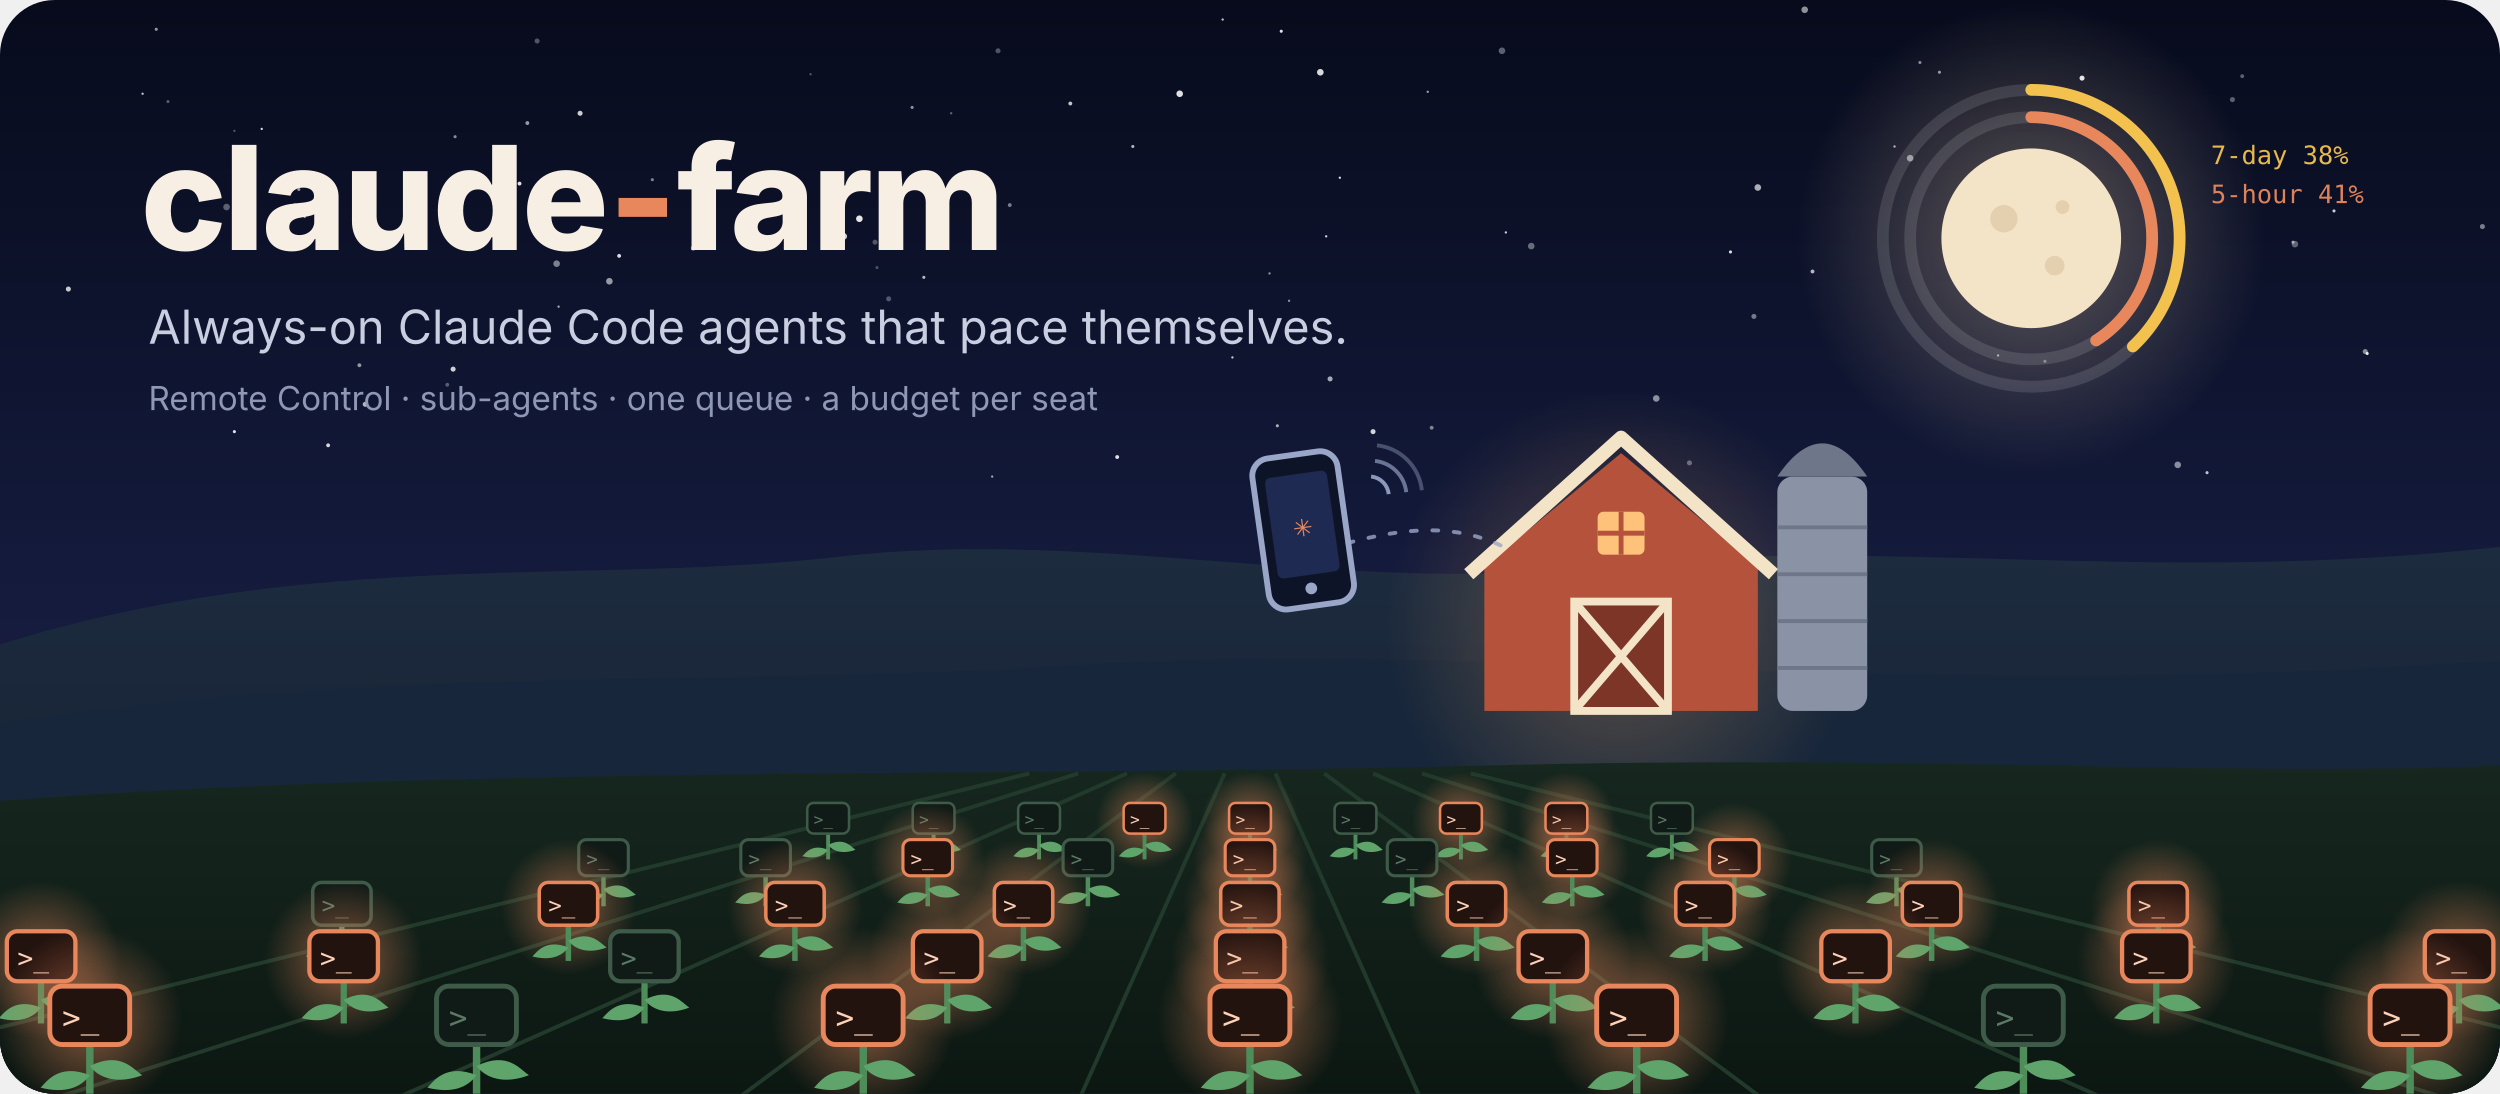
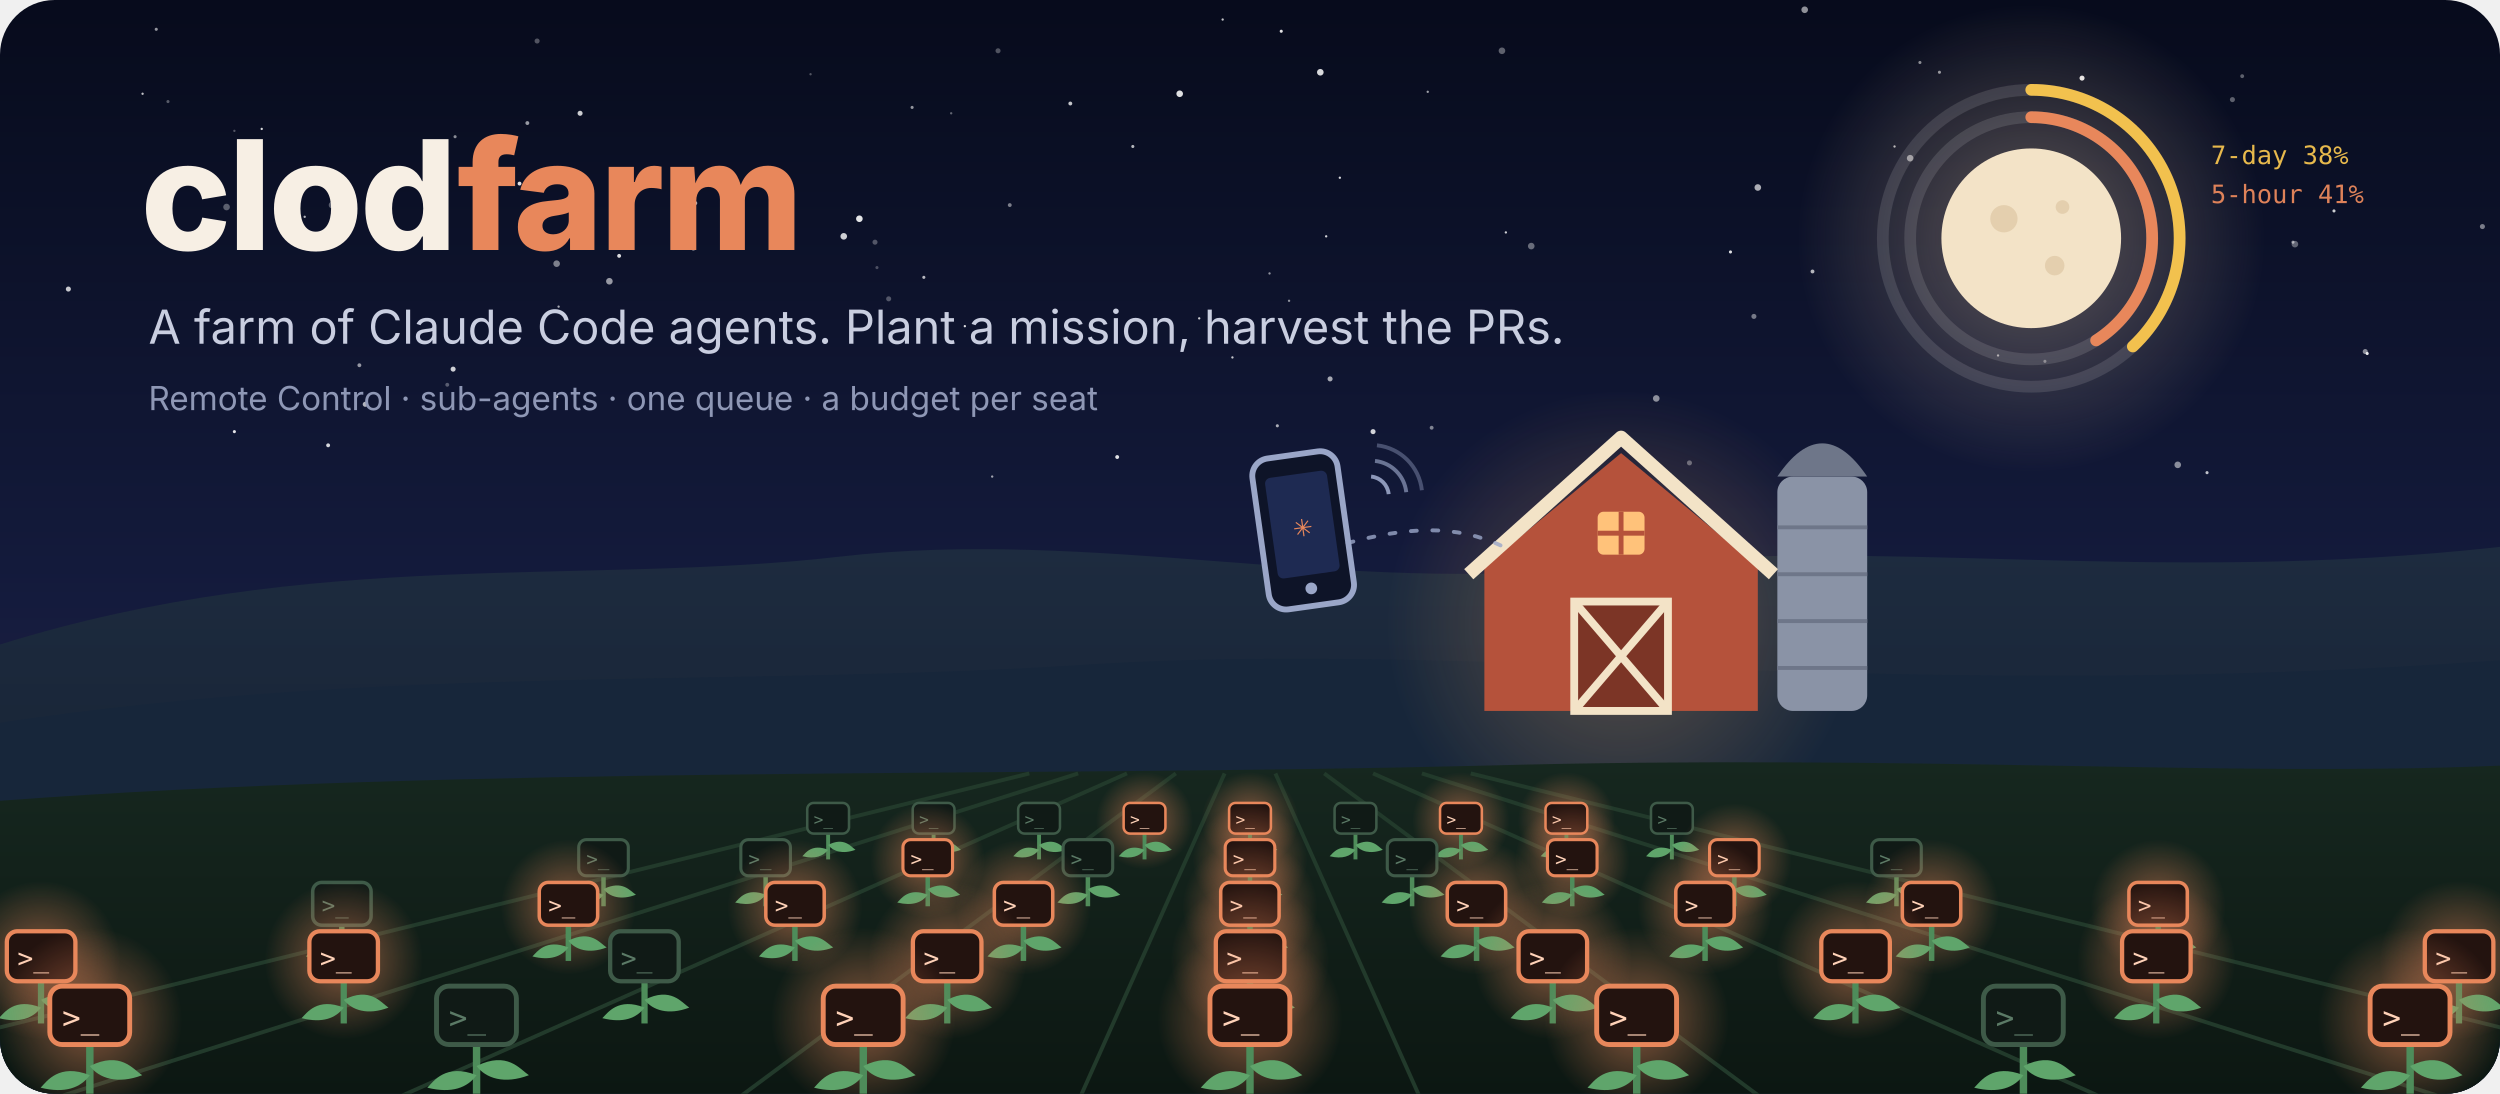
<svg xmlns="http://www.w3.org/2000/svg" viewBox="0 0 1280 560" width="1280" height="560" role="img" aria-labelledby="t d">
  <defs>
    <linearGradient id="sky" x1="0" y1="0" x2="0" y2="1">
      <stop offset="0" stop-color="#070B1C" />
      <stop offset=".55" stop-color="#141B3D" />
      <stop offset="1" stop-color="#3B2A4A" />
    </linearGradient>
    <linearGradient id="hillB" x1="0" y1="0" x2="0" y2="1">
      <stop offset="0" stop-color="#1D2B3F" />
      <stop offset="1" stop-color="#131D2C" />
    </linearGradient>
    <linearGradient id="field" x1="0" y1="0" x2="0" y2="1">
      <stop offset="0" stop-color="#16271F" />
      <stop offset="1" stop-color="#0C1712" />
    </linearGradient>
    <radialGradient id="moonGlow" cx=".5" cy=".5" r=".5">
      <stop offset="0" stop-color="#F6D7B0" stop-opacity=".35" />
      <stop offset="1" stop-color="#F6D7B0" stop-opacity="0" />
    </radialGradient>
    <radialGradient id="winGlow" cx=".5" cy=".5" r=".5">
      <stop offset="0" stop-color="#FFB86B" stop-opacity=".55" />
      <stop offset="1" stop-color="#FFB86B" stop-opacity="0" />
    </radialGradient>
    <radialGradient id="sproutGlow" cx=".5" cy=".5" r=".5">
      <stop offset="0" stop-color="#E8875B" stop-opacity=".55" />
      <stop offset="1" stop-color="#E8875B" stop-opacity="0" />
    </radialGradient>
    <clipPath id="card">
      <rect width="1280" height="560" rx="28" />
    </clipPath>
  </defs>
  <g clip-path="url(#card)">
    <rect width="1280" height="560" fill="url(#sky)" />
    <circle cx="415" cy="38" r="0.6" fill="#fff" opacity="0.30" />
    <circle cx="686" cy="91" r="0.6" fill="#fff" opacity="0.84" />
    <circle cx="275" cy="21" r="1.3" fill="#fff" opacity="0.30" />
    <circle cx="116" cy="106" r="1.7" fill="#fff" opacity="0.33" />
    <circle cx="286" cy="157" r="0.6" fill="#fff" opacity="0.63" />
    <circle cx="508" cy="244" r="0.6" fill="#fff" opacity="0.61" />
    <circle cx="170" cy="105" r="1.7" fill="#fff" opacity="0.33" />
    <circle cx="395" cy="204" r="0.8" fill="#fff" opacity="0.32" />
    <circle cx="731" cy="47" r="0.6" fill="#fff" opacity="0.61" />
    <circle cx="80" cy="15" r="0.8" fill="#fff" opacity="0.57" />
    <circle cx="681" cy="194" r="1.3" fill="#fff" opacity="0.63" />
    <circle cx="580" cy="75" r="0.8" fill="#fff" opacity="0.70" />
    <circle cx="312" cy="144" r="1.7" fill="#fff" opacity="0.57" />
    <circle cx="440" cy="112" r="1.7" fill="#fff" opacity="0.89" />
    <circle cx="151" cy="105" r="1" fill="#fff" opacity="0.35" />
    <circle cx="626" cy="10" r="0.6" fill="#fff" opacity="0.75" />
    <circle cx="733" cy="219" r="1" fill="#fff" opacity="0.47" />
    <circle cx="448" cy="124" r="1.3" fill="#fff" opacity="0.29" />
    <circle cx="120" cy="67" r="0.6" fill="#fff" opacity="0.29" />
    <circle cx="898" cy="162" r="1.3" fill="#fff" opacity="0.43" />
    <circle cx="494" cy="167" r="0.6" fill="#fff" opacity="0.86" />
    <circle cx="455" cy="153" r="1.3" fill="#fff" opacity="0.29" />
    <circle cx="983" cy="32" r="0.8" fill="#fff" opacity="0.51" />
    <circle cx="1174" cy="124" r="0.8" fill="#fff" opacity="0.54" />
    <circle cx="703" cy="221" r="1.3" fill="#fff" opacity="0.81" />
    <circle cx="356" cy="104" r="1" fill="#fff" opacity="0.69" />
    <circle cx="487" cy="58" r="0.6" fill="#fff" opacity="0.36" />
    <circle cx="297" cy="58" r="1.3" fill="#fff" opacity="0.79" />
    <circle cx="233" cy="70" r="0.8" fill="#fff" opacity="0.52" />
    <circle cx="473" cy="142" r="0.8" fill="#fff" opacity="0.70" />
    <circle cx="660" cy="154" r="0.6" fill="#fff" opacity="0.55" />
    <circle cx="1115" cy="238" r="1.7" fill="#fff" opacity="0.51" />
    <circle cx="511" cy="26" r="1.3" fill="#fff" opacity="0.29" />
    <circle cx="86" cy="52" r="0.8" fill="#fff" opacity="0.32" />
    <circle cx="769" cy="26" r="1.7" fill="#fff" opacity="0.35" />
    <circle cx="130" cy="91" r="0.6" fill="#fff" opacity="0.30" />
    <circle cx="266" cy="94" r="1" fill="#fff" opacity="0.87" />
    <circle cx="771" cy="119" r="0.6" fill="#fff" opacity="0.80" />
    <circle cx="1271" cy="116" r="1.3" fill="#fff" opacity="0.45" />
    <circle cx="184" cy="187" r="1" fill="#fff" opacity="0.56" />
    <circle cx="886" cy="129" r="0.8" fill="#fff" opacity="0.87" />
    <circle cx="676" cy="37" r="1.7" fill="#fff" opacity="0.84" />
    <circle cx="970" cy="75" r="0.6" fill="#fff" opacity="0.70" />
    <circle cx="334" cy="92" r="0.8" fill="#fff" opacity="0.48" />
    <circle cx="285" cy="135" r="1.7" fill="#fff" opacity="0.46" />
    <circle cx="285" cy="203" r="0.8" fill="#fff" opacity="0.77" />
    <circle cx="1047" cy="185" r="0.8" fill="#fff" opacity="0.38" />
    <circle cx="631" cy="183" r="0.6" fill="#fff" opacity="0.76" />
    <circle cx="604" cy="48" r="1.7" fill="#fff" opacity="0.87" />
    <circle cx="572" cy="234" r="1" fill="#fff" opacity="0.87" />
    <circle cx="467" cy="55" r="0.8" fill="#fff" opacity="0.56" />
    <circle cx="432" cy="121" r="1.7" fill="#fff" opacity="0.80" />
    <circle cx="614" cy="163" r="0.6" fill="#fff" opacity="0.79" />
    <circle cx="153" cy="97" r="0.8" fill="#fff" opacity="0.56" />
    <circle cx="229" cy="197" r="1" fill="#fff" opacity="0.31" />
    <circle cx="1211" cy="180" r="1.3" fill="#fff" opacity="0.51" />
    <circle cx="1212" cy="181" r="0.8" fill="#fff" opacity="0.90" />
    <circle cx="35" cy="148" r="1.3" fill="#fff" opacity="0.77" />
    <circle cx="187" cy="207" r="1.3" fill="#fff" opacity="0.68" />
    <circle cx="449" cy="137" r="0.8" fill="#fff" opacity="0.26" />
    <circle cx="1023" cy="182" r="0.6" fill="#fff" opacity="0.59" />
    <circle cx="1195" cy="108" r="0.8" fill="#fff" opacity="0.79" />
    <circle cx="270" cy="63" r="1" fill="#fff" opacity="0.58" />
    <circle cx="978" cy="81" r="1.7" fill="#fff" opacity="0.52" />
    <circle cx="168" cy="228" r="1" fill="#fff" opacity="0.83" />
    <circle cx="848" cy="204" r="1.7" fill="#fff" opacity="0.52" />
    <circle cx="1175" cy="125" r="1.7" fill="#fff" opacity="0.35" />
    <circle cx="654" cy="218" r="0.8" fill="#fff" opacity="0.65" />
    <circle cx="993" cy="37" r="0.8" fill="#fff" opacity="0.56" />
    <circle cx="928" cy="139" r="1" fill="#fff" opacity="0.69" />
    <circle cx="679" cy="121" r="0.6" fill="#fff" opacity="0.82" />
    <circle cx="73" cy="48" r="0.6" fill="#fff" opacity="0.75" />
    <circle cx="650" cy="140" r="0.6" fill="#fff" opacity="0.54" />
    <circle cx="784" cy="126" r="1.7" fill="#fff" opacity="0.38" />
    <circle cx="355" cy="127" r="1.3" fill="#fff" opacity="0.58" />
    <circle cx="317" cy="131" r="1" fill="#fff" opacity="0.85" />
    <circle cx="1143" cy="51" r="1.3" fill="#fff" opacity="0.34" />
    <circle cx="156" cy="111" r="0.6" fill="#fff" opacity="0.69" />
    <circle cx="548" cy="53" r="1" fill="#fff" opacity="0.76" />
    <circle cx="1148" cy="39" r="1" fill="#fff" opacity="0.34" />
    <circle cx="1130" cy="242" r="0.8" fill="#fff" opacity="0.74" />
    <circle cx="120" cy="221" r="0.8" fill="#fff" opacity="0.89" />
    <circle cx="1066" cy="40" r="1.3" fill="#fff" opacity="0.90" />
    <circle cx="517" cy="105" r="1" fill="#fff" opacity="0.46" />
    <circle cx="924" cy="5" r="1.7" fill="#fff" opacity="0.55" />
    <circle cx="900" cy="96" r="1.7" fill="#fff" opacity="0.66" />
    <circle cx="656" cy="16" r="0.8" fill="#fff" opacity="0.88" />
    <circle cx="134" cy="66" r="0.6" fill="#fff" opacity="0.84" />
    <circle cx="232" cy="189" r="1.3" fill="#fff" opacity="0.80" />
    <circle cx="865" cy="237" r="1.3" fill="#fff" opacity="0.35" />
    <circle cx="1040" cy="122" r="120" fill="url(#moonGlow)" />
    <circle cx="1040" cy="122" r="46" fill="#F3E3C7" />
    <circle cx="1026" cy="112" r="7" fill="#E4CFAE" />
    <circle cx="1052" cy="136" r="5" fill="#E4CFAE" />
    <circle cx="1056" cy="106" r="3.5" fill="#E4CFAE" />
    <circle cx="1040" cy="122" r="62" fill="none" stroke="#ffffff" stroke-opacity=".12" stroke-width="6" />
    <path d="M1040.0,60.0 A62,62 0 0 1 1073.2,174.3" fill="none" stroke="#E8875B" stroke-width="6" stroke-linecap="round" />
    <circle cx="1040" cy="122" r="76" fill="none" stroke="#ffffff" stroke-opacity=".12" stroke-width="6" />
    <path d="M1040.0,46.0 A76,76 0 0 1 1092.0,177.4" fill="none" stroke="#F2C14E" stroke-width="6" stroke-linecap="round" />
    <text x="1132" y="84" font-family="ui-monospace,SFMono-Regular,Menlo,monospace" font-size="13" fill="#F2C14E" opacity=".95">7-day  38%</text>
    <text x="1132" y="104" font-family="ui-monospace,SFMono-Regular,Menlo,monospace" font-size="13" fill="#E8875B" opacity=".95">5-hour 41%</text>
    <path d="M0,330 C160,280 300,300 430,285 C560,270 690,305 820,290 C960,274 1100,300 1280,280 L1280,560 L0,560 Z" fill="url(#hillB)" />
    <path d="M0,370 C200,340 380,352 560,340 C760,328 980,360 1280,338 L1280,560 L0,560 Z" fill="#17263A" />
    <g transform="translate(760,250)">
      <circle cx="70" cy="70" r="120" fill="url(#winGlow)" opacity=".55" />
      <rect x="150" y="-6" width="46" height="120" rx="8" fill="#8A93A6" />
      <path d="M150,-6 Q173,-40 196,-6 Z" fill="#6E7689" />
      <g stroke="#6E7689" stroke-width="2">
        <line x1="150" y1="20" x2="196" y2="20" />
        <line x1="150" y1="44" x2="196" y2="44" />
        <line x1="150" y1="68" x2="196" y2="68" />
        <line x1="150" y1="92" x2="196" y2="92" />
      </g>
      <path d="M0,40 L70,-18 L140,40 L140,114 L0,114 Z" fill="#B5523B" />
      <path d="M-8,44 L70,-26 L148,44" fill="none" stroke="#F3E3C7" stroke-width="7" stroke-linejoin="round" />
      <rect x="46" y="58" width="48" height="56" fill="#7C3526" />
      <path d="M46,58 L94,114 M94,58 L46,114" stroke="#F3E3C7" stroke-width="4" />
      <rect x="46" y="58" width="48" height="56" fill="none" stroke="#F3E3C7" stroke-width="4" />
      <rect x="58" y="12" width="24" height="22" rx="3" fill="#FFC27A" />
      <path d="M70,12 V34 M58,23 H82" stroke="#B5523B" stroke-width="2.5" />
    </g>
    <g transform="translate(640,236) rotate(-8)">
      <rect x="0" y="0" width="44" height="78" rx="9" fill="#0E1428" stroke="#9AA6C8" stroke-width="3" />
      <rect x="6" y="10" width="32" height="52" rx="3" fill="#1E2A52" />
      <text x="22" y="42" text-anchor="middle" font-family="ui-monospace,Menlo,monospace" font-size="16" fill="#E8875B">✳</text>
      <circle cx="22" cy="69" r="3" fill="#9AA6C8" />
    </g>
    <path d="M690,278 C720,270 745,268 770,280" fill="none" stroke="#9AA6C8" stroke-width="2" stroke-dasharray="3 8" stroke-linecap="round" opacity=".8" />
    <path d="M702,244 a10,10 0 0 1 9,9" fill="none" stroke="#9AA6C8" stroke-width="2" opacity="0.90" />
    <path d="M704,236 a18,18 0 0 1 16,16" fill="none" stroke="#9AA6C8" stroke-width="2" opacity="0.65" />
    <path d="M705,228 a26,26 0 0 1 23,23" fill="none" stroke="#9AA6C8" stroke-width="2" opacity="0.40" />
    <path d="M0,410 C240,392 520,398 760,392 C980,386 1140,398 1280,392 L1280,560 L0,560 Z" fill="url(#field)" />
    <line x1="527" y1="396" x2="-300" y2="600" stroke="#223A2B" stroke-width="2" />
    <line x1="552" y1="396" x2="-91" y2="600" stroke="#223A2B" stroke-width="2" />
    <line x1="577" y1="396" x2="118" y2="600" stroke="#223A2B" stroke-width="2" />
    <line x1="602" y1="396" x2="327" y2="600" stroke="#223A2B" stroke-width="2" />
    <line x1="627" y1="396" x2="536" y2="600" stroke="#223A2B" stroke-width="2" />
    <line x1="653" y1="396" x2="744" y2="600" stroke="#223A2B" stroke-width="2" />
    <line x1="678" y1="396" x2="953" y2="600" stroke="#223A2B" stroke-width="2" />
    <line x1="703" y1="396" x2="1162" y2="600" stroke="#223A2B" stroke-width="2" />
    <line x1="728" y1="396" x2="1371" y2="600" stroke="#223A2B" stroke-width="2" />
    <line x1="753" y1="396" x2="1580" y2="600" stroke="#223A2B" stroke-width="2" />
    <path d="M424,440 C424,433.4 424,430.1 424,426.8" stroke="#4E8C5A" stroke-width="2.0" fill="none" />
    <path d="M424,435.1 C415.8,431.8 412.4,436.7 410.8,438.4 C417.4,440.0 421.5,438.4 424,435.1 Z" fill="#5FA56B" />
    <path d="M424,432.6 C432.2,428.4 435.6,433.4 438.0,435.1 C431.4,437.5 426.5,435.9 424,432.6 Z" fill="#5FA56B" />
    <rect x="413.3" y="411.1" width="21.4" height="15.7" rx="3.3" fill="#101A16" stroke="#3E5A48" stroke-width="1.3" />
    <text x="416.6" y="422.4" font-family="ui-monospace,Menlo,monospace" font-size="8.2" fill="#5B7A66">&gt;_</text>
    <path d="M478,440 C478,433.4 478,430.1 478,426.8" stroke="#4E8C5A" stroke-width="2.0" fill="none" />
    <path d="M478,435.1 C469.8,431.8 466.4,436.7 464.8,438.4 C471.4,440.0 475.5,438.4 478,435.1 Z" fill="#5FA56B" />
    <path d="M478,432.6 C486.2,428.4 489.6,433.4 492.0,435.1 C485.4,437.5 480.5,435.9 478,432.6 Z" fill="#5FA56B" />
    <rect x="467.3" y="411.1" width="21.4" height="15.7" rx="3.3" fill="#101A16" stroke="#3E5A48" stroke-width="1.3" />
    <text x="470.6" y="422.4" font-family="ui-monospace,Menlo,monospace" font-size="8.2" fill="#5B7A66">&gt;_</text>
    <path d="M532,440 C532,433.4 532,430.1 532,426.8" stroke="#4E8C5A" stroke-width="2.0" fill="none" />
    <path d="M532,435.1 C523.8,431.8 520.5,436.7 518.8,438.4 C525.4,440.0 529.5,438.4 532,435.1 Z" fill="#5FA56B" />
    <path d="M532,432.6 C540.2,428.4 543.5,433.4 546.0,435.1 C539.4,437.5 534.5,435.9 532,432.6 Z" fill="#5FA56B" />
    <rect x="521.3" y="411.1" width="21.4" height="15.7" rx="3.3" fill="#101A16" stroke="#3E5A48" stroke-width="1.3" />
    <text x="524.6" y="422.4" font-family="ui-monospace,Menlo,monospace" font-size="8.2" fill="#5B7A66">&gt;_</text>
    <circle cx="586" cy="420.2" r="24.8" fill="url(#sproutGlow)" />
    <path d="M586,440 C586,433.4 586,430.1 586,426.8" stroke="#4E8C5A" stroke-width="2.0" fill="none" />
    <path d="M586,435.1 C577.8,431.8 574.5,436.7 572.8,438.4 C579.4,440.0 583.5,438.4 586,435.1 Z" fill="#5FA56B" />
    <path d="M586,432.6 C594.2,428.4 597.5,433.4 600.0,435.1 C593.4,437.5 588.5,435.9 586,432.6 Z" fill="#5FA56B" />
    <rect x="575.3" y="411.1" width="21.4" height="15.7" rx="3.3" fill="#23130F" stroke="#E8875B" stroke-width="1.3" />
    <text x="578.6" y="422.4" font-family="ui-monospace,Menlo,monospace" font-size="8.2" fill="#FFD2B8">&gt;_</text>
    <circle cx="640" cy="420.2" r="24.8" fill="url(#sproutGlow)" />
    <path d="M640,440 C640,433.4 640,430.1 640,426.8" stroke="#4E8C5A" stroke-width="2.0" fill="none" />
    <path d="M640,435.1 C631.8,431.8 628.5,436.7 626.8,438.4 C633.4,440.0 637.5,438.4 640,435.1 Z" fill="#5FA56B" />
    <path d="M640,432.6 C648.2,428.4 651.5,433.4 654.0,435.1 C647.4,437.5 642.5,435.9 640,432.6 Z" fill="#5FA56B" />
    <rect x="629.3" y="411.1" width="21.4" height="15.7" rx="3.3" fill="#23130F" stroke="#E8875B" stroke-width="1.3" />
    <text x="632.6" y="422.4" font-family="ui-monospace,Menlo,monospace" font-size="8.2" fill="#FFD2B8">&gt;_</text>
    <path d="M694,440 C694,433.4 694,430.1 694,426.8" stroke="#4E8C5A" stroke-width="2.0" fill="none" />
    <path d="M694,435.1 C685.8,431.8 682.5,436.7 680.8,438.4 C687.4,440.0 691.5,438.4 694,435.1 Z" fill="#5FA56B" />
    <path d="M694,432.6 C702.2,428.4 705.5,433.4 708.0,435.1 C701.4,437.5 696.5,435.9 694,432.6 Z" fill="#5FA56B" />
    <rect x="683.3" y="411.1" width="21.4" height="15.7" rx="3.3" fill="#101A16" stroke="#3E5A48" stroke-width="1.3" />
    <text x="686.6" y="422.4" font-family="ui-monospace,Menlo,monospace" font-size="8.2" fill="#5B7A66">&gt;_</text>
    <circle cx="748" cy="420.2" r="24.8" fill="url(#sproutGlow)" />
    <path d="M748,440 C748,433.4 748,430.1 748,426.8" stroke="#4E8C5A" stroke-width="2.0" fill="none" />
    <path d="M748,435.1 C739.8,431.8 736.5,436.7 734.8,438.4 C741.4,440.0 745.5,438.4 748,435.1 Z" fill="#5FA56B" />
    <path d="M748,432.6 C756.2,428.4 759.5,433.4 762.0,435.1 C755.4,437.5 750.5,435.9 748,432.6 Z" fill="#5FA56B" />
    <rect x="737.3" y="411.1" width="21.4" height="15.7" rx="3.3" fill="#23130F" stroke="#E8875B" stroke-width="1.3" />
    <text x="740.6" y="422.4" font-family="ui-monospace,Menlo,monospace" font-size="8.2" fill="#FFD2B8">&gt;_</text>
    <circle cx="802" cy="420.2" r="24.8" fill="url(#sproutGlow)" />
    <path d="M802,440 C802,433.4 802,430.1 802,426.8" stroke="#4E8C5A" stroke-width="2.0" fill="none" />
    <path d="M802,435.1 C793.8,431.8 790.5,436.7 788.8,438.4 C795.4,440.0 799.5,438.4 802,435.1 Z" fill="#5FA56B" />
    <path d="M802,432.6 C810.2,428.4 813.5,433.4 816.0,435.1 C809.4,437.5 804.5,435.9 802,432.6 Z" fill="#5FA56B" />
    <rect x="791.3" y="411.1" width="21.4" height="15.7" rx="3.3" fill="#23130F" stroke="#E8875B" stroke-width="1.3" />
    <text x="794.6" y="422.4" font-family="ui-monospace,Menlo,monospace" font-size="8.2" fill="#FFD2B8">&gt;_</text>
    <path d="M856,440 C856,433.4 856,430.1 856,426.8" stroke="#4E8C5A" stroke-width="2.0" fill="none" />
    <path d="M856,435.1 C847.8,431.8 844.5,436.7 842.8,438.4 C849.4,440.0 853.5,438.4 856,435.1 Z" fill="#5FA56B" />
    <path d="M856,432.6 C864.2,428.4 867.5,433.4 870.0,435.1 C863.4,437.5 858.5,435.9 856,432.6 Z" fill="#5FA56B" />
    <rect x="845.3" y="411.1" width="21.4" height="15.7" rx="3.3" fill="#101A16" stroke="#3E5A48" stroke-width="1.3" />
    <text x="848.6" y="422.4" font-family="ui-monospace,Menlo,monospace" font-size="8.2" fill="#5B7A66">&gt;_</text>
    <path d="M309,464 C309,456.2 309,452.3 309,448.4" stroke="#4E8C5A" stroke-width="2.3" fill="none" />
    <path d="M309,458.1 C299.2,454.2 295.4,460.1 293.4,462.1 C301.2,464.0 306.1,462.1 309,458.1 Z" fill="#5FA56B" />
    <path d="M309,455.2 C318.8,450.4 322.6,456.2 325.6,458.1 C317.8,461.1 311.9,459.1 309,455.2 Z" fill="#5FA56B" />
    <rect x="296.3" y="429.9" width="25.4" height="18.5" rx="3.9" fill="#101A16" stroke="#3E5A48" stroke-width="1.6" />
    <text x="300.2" y="443.2" font-family="ui-monospace,Menlo,monospace" font-size="9.8" fill="#5B7A66">&gt;_</text>
    <path d="M392,464 C392,456.2 392,452.3 392,448.4" stroke="#4E8C5A" stroke-width="2.3" fill="none" />
    <path d="M392,458.1 C382.2,454.2 378.4,460.1 376.4,462.1 C384.2,464.0 389.1,462.1 392,458.1 Z" fill="#5FA56B" />
    <path d="M392,455.2 C401.8,450.4 405.6,456.2 408.6,458.1 C400.8,461.1 394.9,459.1 392,455.2 Z" fill="#5FA56B" />
    <rect x="379.3" y="429.9" width="25.4" height="18.5" rx="3.9" fill="#101A16" stroke="#3E5A48" stroke-width="1.6" />
    <text x="383.2" y="443.2" font-family="ui-monospace,Menlo,monospace" font-size="9.8" fill="#5B7A66">&gt;_</text>
    <circle cx="475" cy="440.6" r="29.3" fill="url(#sproutGlow)" />
    <path d="M475,464 C475,456.2 475,452.3 475,448.4" stroke="#4E8C5A" stroke-width="2.3" fill="none" />
    <path d="M475,458.1 C465.2,454.2 461.4,460.1 459.4,462.1 C467.2,464.0 472.1,462.1 475,458.1 Z" fill="#5FA56B" />
    <path d="M475,455.2 C484.8,450.4 488.6,456.2 491.6,458.1 C483.8,461.1 477.9,459.1 475,455.2 Z" fill="#5FA56B" />
    <rect x="462.3" y="429.9" width="25.4" height="18.5" rx="3.9" fill="#23130F" stroke="#E8875B" stroke-width="1.6" />
    <text x="466.2" y="443.2" font-family="ui-monospace,Menlo,monospace" font-size="9.8" fill="#FFD2B8">&gt;_</text>
    <path d="M557,464 C557,456.2 557,452.3 557,448.4" stroke="#4E8C5A" stroke-width="2.3" fill="none" />
    <path d="M557,458.1 C547.2,454.2 543.4,460.1 541.4,462.1 C549.2,464.0 554.1,462.1 557,458.1 Z" fill="#5FA56B" />
    <path d="M557,455.2 C566.8,450.4 570.6,456.2 573.6,458.1 C565.8,461.1 559.9,459.1 557,455.2 Z" fill="#5FA56B" />
    <rect x="544.3" y="429.9" width="25.4" height="18.5" rx="3.9" fill="#101A16" stroke="#3E5A48" stroke-width="1.6" />
    <text x="548.2" y="443.2" font-family="ui-monospace,Menlo,monospace" font-size="9.8" fill="#5B7A66">&gt;_</text>
    <circle cx="640" cy="440.6" r="29.3" fill="url(#sproutGlow)" />
    <path d="M640,464 C640,456.2 640,452.3 640,448.4" stroke="#4E8C5A" stroke-width="2.3" fill="none" />
    <path d="M640,458.1 C630.2,454.2 626.4,460.1 624.4,462.1 C632.2,464.0 637.1,462.1 640,458.1 Z" fill="#5FA56B" />
    <path d="M640,455.2 C649.8,450.4 653.6,456.2 656.6,458.1 C648.8,461.1 642.9,459.1 640,455.2 Z" fill="#5FA56B" />
    <rect x="627.3" y="429.9" width="25.4" height="18.5" rx="3.9" fill="#23130F" stroke="#E8875B" stroke-width="1.6" />
    <text x="631.2" y="443.2" font-family="ui-monospace,Menlo,monospace" font-size="9.8" fill="#FFD2B8">&gt;_</text>
    <path d="M723,464 C723,456.2 723,452.3 723,448.4" stroke="#4E8C5A" stroke-width="2.3" fill="none" />
    <path d="M723,458.1 C713.2,454.2 709.4,460.1 707.4,462.1 C715.2,464.0 720.1,462.1 723,458.1 Z" fill="#5FA56B" />
    <path d="M723,455.2 C732.8,450.4 736.6,456.2 739.6,458.1 C731.8,461.1 725.9,459.1 723,455.2 Z" fill="#5FA56B" />
    <rect x="710.3" y="429.9" width="25.4" height="18.5" rx="3.9" fill="#101A16" stroke="#3E5A48" stroke-width="1.6" />
    <text x="714.2" y="443.2" font-family="ui-monospace,Menlo,monospace" font-size="9.8" fill="#5B7A66">&gt;_</text>
    <circle cx="805" cy="440.6" r="29.3" fill="url(#sproutGlow)" />
    <path d="M805,464 C805,456.2 805,452.3 805,448.4" stroke="#4E8C5A" stroke-width="2.3" fill="none" />
    <path d="M805,458.1 C795.2,454.2 791.4,460.1 789.4,462.1 C797.2,464.0 802.1,462.1 805,458.1 Z" fill="#5FA56B" />
    <path d="M805,455.2 C814.8,450.4 818.6,456.2 821.6,458.1 C813.8,461.1 807.9,459.1 805,455.2 Z" fill="#5FA56B" />
    <rect x="792.3" y="429.9" width="25.4" height="18.5" rx="3.9" fill="#23130F" stroke="#E8875B" stroke-width="1.6" />
    <text x="796.2" y="443.2" font-family="ui-monospace,Menlo,monospace" font-size="9.8" fill="#FFD2B8">&gt;_</text>
    <circle cx="888" cy="440.6" r="29.3" fill="url(#sproutGlow)" />
    <path d="M888,464 C888,456.2 888,452.3 888,448.4" stroke="#4E8C5A" stroke-width="2.3" fill="none" />
    <path d="M888,458.1 C878.2,454.2 874.4,460.1 872.4,462.1 C880.2,464.0 885.1,462.1 888,458.1 Z" fill="#5FA56B" />
    <path d="M888,455.2 C897.8,450.4 901.6,456.2 904.6,458.1 C896.8,461.1 890.9,459.1 888,455.2 Z" fill="#5FA56B" />
    <rect x="875.3" y="429.9" width="25.4" height="18.5" rx="3.9" fill="#23130F" stroke="#E8875B" stroke-width="1.6" />
    <text x="879.2" y="443.2" font-family="ui-monospace,Menlo,monospace" font-size="9.8" fill="#FFD2B8">&gt;_</text>
    <path d="M971,464 C971,456.2 971,452.3 971,448.4" stroke="#4E8C5A" stroke-width="2.3" fill="none" />
    <path d="M971,458.1 C961.2,454.2 957.4,460.1 955.4,462.1 C963.2,464.0 968.1,462.1 971,458.1 Z" fill="#5FA56B" />
    <path d="M971,455.2 C980.8,450.4 984.6,456.2 987.6,458.1 C979.8,461.1 973.9,459.1 971,455.2 Z" fill="#5FA56B" />
    <rect x="958.3" y="429.9" width="25.4" height="18.5" rx="3.9" fill="#101A16" stroke="#3E5A48" stroke-width="1.6" />
    <text x="962.2" y="443.2" font-family="ui-monospace,Menlo,monospace" font-size="9.8" fill="#5B7A66">&gt;_</text>
    <path d="M175,492 C175,482.8 175,478.2 175,473.6" stroke="#4E8C5A" stroke-width="2.8" fill="none" />
    <path d="M175,485.1 C163.5,480.5 158.9,487.4 156.6,489.7 C165.8,492.0 171.6,489.7 175,485.1 Z" fill="#5FA56B" />
    <path d="M175,481.6 C186.5,475.9 191.1,482.8 194.6,485.1 C185.3,488.6 178.4,486.2 175,481.6 Z" fill="#5FA56B" />
    <rect x="160.1" y="451.8" width="29.9" height="21.9" rx="4.6" fill="#101A16" stroke="#3E5A48" stroke-width="1.8" />
    <text x="164.7" y="467.5" font-family="ui-monospace,Menlo,monospace" font-size="11.5" fill="#5B7A66">&gt;_</text>
    <circle cx="291" cy="464.4" r="34.5" fill="url(#sproutGlow)" />
    <path d="M291,492 C291,482.8 291,478.2 291,473.6" stroke="#4E8C5A" stroke-width="2.8" fill="none" />
    <path d="M291,485.1 C279.5,480.5 274.9,487.4 272.6,489.7 C281.8,492.0 287.6,489.7 291,485.1 Z" fill="#5FA56B" />
    <path d="M291,481.6 C302.5,475.9 307.1,482.8 310.6,485.1 C301.4,488.6 294.4,486.2 291,481.6 Z" fill="#5FA56B" />
    <rect x="276.1" y="451.8" width="29.9" height="21.9" rx="4.6" fill="#23130F" stroke="#E8875B" stroke-width="1.8" />
    <text x="280.7" y="467.5" font-family="ui-monospace,Menlo,monospace" font-size="11.5" fill="#FFD2B8">&gt;_</text>
    <circle cx="407" cy="464.4" r="34.5" fill="url(#sproutGlow)" />
    <path d="M407,492 C407,482.8 407,478.2 407,473.6" stroke="#4E8C5A" stroke-width="2.8" fill="none" />
    <path d="M407,485.1 C395.5,480.5 390.9,487.4 388.6,489.7 C397.8,492.0 403.6,489.7 407,485.1 Z" fill="#5FA56B" />
    <path d="M407,481.6 C418.5,475.9 423.1,482.8 426.6,485.1 C417.4,488.6 410.4,486.2 407,481.6 Z" fill="#5FA56B" />
    <rect x="392.1" y="451.8" width="29.9" height="21.9" rx="4.6" fill="#23130F" stroke="#E8875B" stroke-width="1.8" />
    <text x="396.7" y="467.5" font-family="ui-monospace,Menlo,monospace" font-size="11.5" fill="#FFD2B8">&gt;_</text>
    <circle cx="524" cy="464.4" r="34.5" fill="url(#sproutGlow)" />
    <path d="M524,492 C524,482.8 524,478.2 524,473.6" stroke="#4E8C5A" stroke-width="2.8" fill="none" />
    <path d="M524,485.1 C512.5,480.5 507.9,487.4 505.6,489.7 C514.8,492.0 520.5,489.7 524,485.1 Z" fill="#5FA56B" />
    <path d="M524,481.6 C535.5,475.9 540.1,482.8 543.5,485.1 C534.4,488.6 527.5,486.2 524,481.6 Z" fill="#5FA56B" />
    <rect x="509.1" y="451.8" width="29.9" height="21.9" rx="4.6" fill="#23130F" stroke="#E8875B" stroke-width="1.8" />
    <text x="513.6" y="467.5" font-family="ui-monospace,Menlo,monospace" font-size="11.5" fill="#FFD2B8">&gt;_</text>
    <circle cx="640" cy="464.4" r="34.5" fill="url(#sproutGlow)" />
    <path d="M640,492 C640,482.8 640,478.2 640,473.6" stroke="#4E8C5A" stroke-width="2.8" fill="none" />
    <path d="M640,485.1 C628.5,480.5 623.9,487.4 621.6,489.7 C630.8,492.0 636.5,489.7 640,485.1 Z" fill="#5FA56B" />
    <path d="M640,481.6 C651.5,475.9 656.1,482.8 659.5,485.1 C650.4,488.6 643.5,486.2 640,481.6 Z" fill="#5FA56B" />
    <rect x="625.0" y="451.8" width="29.9" height="21.9" rx="4.6" fill="#23130F" stroke="#E8875B" stroke-width="1.8" />
    <text x="629.6" y="467.5" font-family="ui-monospace,Menlo,monospace" font-size="11.5" fill="#FFD2B8">&gt;_</text>
    <circle cx="756" cy="464.4" r="34.5" fill="url(#sproutGlow)" />
    <path d="M756,492 C756,482.8 756,478.2 756,473.6" stroke="#4E8C5A" stroke-width="2.8" fill="none" />
    <path d="M756,485.1 C744.5,480.5 739.9,487.4 737.6,489.7 C746.8,492.0 752.5,489.7 756,485.1 Z" fill="#5FA56B" />
    <path d="M756,481.6 C767.5,475.9 772.1,482.8 775.5,485.1 C766.4,488.6 759.5,486.2 756,481.6 Z" fill="#5FA56B" />
    <rect x="741.0" y="451.8" width="29.9" height="21.9" rx="4.6" fill="#23130F" stroke="#E8875B" stroke-width="1.8" />
    <text x="745.6" y="467.5" font-family="ui-monospace,Menlo,monospace" font-size="11.5" fill="#FFD2B8">&gt;_</text>
    <circle cx="873" cy="464.4" r="34.5" fill="url(#sproutGlow)" />
    <path d="M873,492 C873,482.8 873,478.2 873,473.6" stroke="#4E8C5A" stroke-width="2.8" fill="none" />
    <path d="M873,485.1 C861.5,480.5 856.9,487.4 854.6,489.7 C863.8,492.0 869.5,489.7 873,485.1 Z" fill="#5FA56B" />
    <path d="M873,481.6 C884.5,475.9 889.1,482.8 892.5,485.1 C883.4,488.6 876.5,486.2 873,481.6 Z" fill="#5FA56B" />
    <rect x="858.0" y="451.8" width="29.9" height="21.9" rx="4.6" fill="#23130F" stroke="#E8875B" stroke-width="1.8" />
    <text x="862.6" y="467.5" font-family="ui-monospace,Menlo,monospace" font-size="11.5" fill="#FFD2B8">&gt;_</text>
    <circle cx="989" cy="464.4" r="34.5" fill="url(#sproutGlow)" />
    <path d="M989,492 C989,482.8 989,478.2 989,473.6" stroke="#4E8C5A" stroke-width="2.8" fill="none" />
    <path d="M989,485.1 C977.5,480.5 972.9,487.4 970.6,489.7 C979.8,492.0 985.5,489.7 989,485.1 Z" fill="#5FA56B" />
    <path d="M989,481.6 C1000.5,475.9 1005.1,482.8 1008.5,485.1 C999.4,488.6 992.5,486.2 989,481.6 Z" fill="#5FA56B" />
    <rect x="974.0" y="451.8" width="29.9" height="21.9" rx="4.6" fill="#23130F" stroke="#E8875B" stroke-width="1.8" />
    <text x="978.6" y="467.5" font-family="ui-monospace,Menlo,monospace" font-size="11.5" fill="#FFD2B8">&gt;_</text>
    <circle cx="1105" cy="464.4" r="34.5" fill="url(#sproutGlow)" />
    <path d="M1105,492 C1105,482.8 1105,478.2 1105,473.6" stroke="#4E8C5A" stroke-width="2.8" fill="none" />
    <path d="M1105,485.1 C1093.5,480.5 1088.9,487.4 1086.6,489.7 C1095.8,492.0 1101.5,489.7 1105,485.1 Z" fill="#5FA56B" />
    <path d="M1105,481.6 C1116.5,475.9 1121.1,482.8 1124.5,485.1 C1115.3,488.6 1108.5,486.2 1105,481.6 Z" fill="#5FA56B" />
    <rect x="1090.0" y="451.8" width="29.9" height="21.9" rx="4.6" fill="#23130F" stroke="#E8875B" stroke-width="1.8" />
    <text x="1094.6" y="467.5" font-family="ui-monospace,Menlo,monospace" font-size="11.5" fill="#FFD2B8">&gt;_</text>
    <circle cx="21" cy="491.6" r="40.5" fill="url(#sproutGlow)" />
    <path d="M21,524 C21,513.2 21,507.8 21,502.4" stroke="#4E8C5A" stroke-width="3.2" fill="none" />
    <path d="M21,515.9 C7.5,510.5 2.1,518.6 -0.6,521.3 C10.2,524.0 16.9,521.3 21,515.9 Z" fill="#5FA56B" />
    <path d="M21,511.9 C34.5,505.1 39.9,513.2 44.0,515.9 C33.1,520.0 25.1,517.2 21,511.9 Z" fill="#5FA56B" />
    <rect x="3.5" y="476.8" width="35.1" height="25.6" rx="5.4" fill="#23130F" stroke="#E8875B" stroke-width="2.2" />
    <text x="8.9" y="495.2" font-family="ui-monospace,Menlo,monospace" font-size="13.5" fill="#FFD2B8">&gt;_</text>
    <circle cx="176" cy="491.6" r="40.5" fill="url(#sproutGlow)" />
    <path d="M176,524 C176,513.2 176,507.8 176,502.4" stroke="#4E8C5A" stroke-width="3.2" fill="none" />
    <path d="M176,515.9 C162.5,510.5 157.1,518.6 154.4,521.3 C165.2,524.0 171.9,521.3 176,515.9 Z" fill="#5FA56B" />
    <path d="M176,511.9 C189.5,505.1 194.9,513.2 198.9,515.9 C188.2,520.0 180.1,517.2 176,511.9 Z" fill="#5FA56B" />
    <rect x="158.4" y="476.8" width="35.1" height="25.6" rx="5.4" fill="#23130F" stroke="#E8875B" stroke-width="2.2" />
    <text x="163.8" y="495.2" font-family="ui-monospace,Menlo,monospace" font-size="13.5" fill="#FFD2B8">&gt;_</text>
    <path d="M330,524 C330,513.2 330,507.8 330,502.4" stroke="#4E8C5A" stroke-width="3.2" fill="none" />
    <path d="M330,515.9 C316.5,510.5 311.1,518.6 308.4,521.3 C319.2,524.0 325.9,521.3 330,515.9 Z" fill="#5FA56B" />
    <path d="M330,511.9 C343.5,505.1 348.9,513.2 352.9,515.9 C342.1,520.0 334.1,517.2 330,511.9 Z" fill="#5FA56B" />
    <rect x="312.4" y="476.8" width="35.1" height="25.6" rx="5.4" fill="#101A16" stroke="#3E5A48" stroke-width="2.2" />
    <text x="317.8" y="495.2" font-family="ui-monospace,Menlo,monospace" font-size="13.5" fill="#5B7A66">&gt;_</text>
    <circle cx="485" cy="491.6" r="40.5" fill="url(#sproutGlow)" />
    <path d="M485,524 C485,513.2 485,507.8 485,502.4" stroke="#4E8C5A" stroke-width="3.2" fill="none" />
    <path d="M485,515.9 C471.5,510.5 466.1,518.6 463.4,521.3 C474.2,524.0 480.9,521.3 485,515.9 Z" fill="#5FA56B" />
    <path d="M485,511.9 C498.5,505.1 503.9,513.2 507.9,515.9 C497.1,520.0 489.1,517.2 485,511.9 Z" fill="#5FA56B" />
    <rect x="467.4" y="476.8" width="35.1" height="25.6" rx="5.4" fill="#23130F" stroke="#E8875B" stroke-width="2.2" />
    <text x="472.8" y="495.2" font-family="ui-monospace,Menlo,monospace" font-size="13.5" fill="#FFD2B8">&gt;_</text>
    <circle cx="640" cy="491.6" r="40.5" fill="url(#sproutGlow)" />
    <path d="M640,524 C640,513.2 640,507.8 640,502.4" stroke="#4E8C5A" stroke-width="3.2" fill="none" />
    <path d="M640,515.9 C626.5,510.5 621.1,518.6 618.4,521.3 C629.2,524.0 636.0,521.3 640,515.9 Z" fill="#5FA56B" />
    <path d="M640,511.9 C653.5,505.1 658.9,513.2 663.0,515.9 C652.1,520.0 644.0,517.2 640,511.9 Z" fill="#5FA56B" />
    <rect x="622.5" y="476.8" width="35.1" height="25.6" rx="5.4" fill="#23130F" stroke="#E8875B" stroke-width="2.2" />
    <text x="627.9" y="495.2" font-family="ui-monospace,Menlo,monospace" font-size="13.5" fill="#FFD2B8">&gt;_</text>
    <circle cx="795" cy="491.6" r="40.5" fill="url(#sproutGlow)" />
    <path d="M795,524 C795,513.2 795,507.8 795,502.4" stroke="#4E8C5A" stroke-width="3.2" fill="none" />
    <path d="M795,515.9 C781.5,510.5 776.1,518.6 773.4,521.3 C784.2,524.0 791.0,521.3 795,515.9 Z" fill="#5FA56B" />
    <path d="M795,511.9 C808.5,505.1 813.9,513.2 818.0,515.9 C807.1,520.0 799.0,517.2 795,511.9 Z" fill="#5FA56B" />
    <rect x="777.5" y="476.8" width="35.1" height="25.6" rx="5.4" fill="#23130F" stroke="#E8875B" stroke-width="2.2" />
    <text x="782.9" y="495.2" font-family="ui-monospace,Menlo,monospace" font-size="13.5" fill="#FFD2B8">&gt;_</text>
    <circle cx="950" cy="491.6" r="40.5" fill="url(#sproutGlow)" />
    <path d="M950,524 C950,513.2 950,507.8 950,502.4" stroke="#4E8C5A" stroke-width="3.2" fill="none" />
    <path d="M950,515.9 C936.5,510.5 931.1,518.6 928.4,521.3 C939.2,524.0 946.0,521.3 950,515.9 Z" fill="#5FA56B" />
    <path d="M950,511.9 C963.5,505.1 968.9,513.2 973.0,515.9 C962.1,520.0 954.0,517.2 950,511.9 Z" fill="#5FA56B" />
    <rect x="932.5" y="476.8" width="35.1" height="25.6" rx="5.4" fill="#23130F" stroke="#E8875B" stroke-width="2.2" />
    <text x="937.9" y="495.2" font-family="ui-monospace,Menlo,monospace" font-size="13.5" fill="#FFD2B8">&gt;_</text>
    <circle cx="1104" cy="491.6" r="40.5" fill="url(#sproutGlow)" />
    <path d="M1104,524 C1104,513.2 1104,507.8 1104,502.4" stroke="#4E8C5A" stroke-width="3.2" fill="none" />
    <path d="M1104,515.9 C1090.5,510.5 1085.1,518.6 1082.4,521.3 C1093.2,524.0 1100.0,521.3 1104,515.9 Z" fill="#5FA56B" />
    <path d="M1104,511.9 C1117.5,505.1 1122.9,513.2 1127.0,515.9 C1116.2,520.0 1108.0,517.2 1104,511.9 Z" fill="#5FA56B" />
    <rect x="1086.5" y="476.8" width="35.1" height="25.6" rx="5.4" fill="#23130F" stroke="#E8875B" stroke-width="2.2" />
    <text x="1091.9" y="495.2" font-family="ui-monospace,Menlo,monospace" font-size="13.5" fill="#FFD2B8">&gt;_</text>
    <circle cx="1259" cy="491.6" r="40.5" fill="url(#sproutGlow)" />
    <path d="M1259,524 C1259,513.2 1259,507.8 1259,502.4" stroke="#4E8C5A" stroke-width="3.2" fill="none" />
    <path d="M1259,515.9 C1245.5,510.5 1240.1,518.6 1237.4,521.3 C1248.2,524.0 1255.0,521.3 1259,515.9 Z" fill="#5FA56B" />
    <path d="M1259,511.9 C1272.5,505.1 1277.9,513.2 1282.0,515.9 C1271.2,520.0 1263.0,517.2 1259,511.9 Z" fill="#5FA56B" />
    <rect x="1241.5" y="476.8" width="35.1" height="25.6" rx="5.4" fill="#23130F" stroke="#E8875B" stroke-width="2.2" />
    <text x="1246.9" y="495.2" font-family="ui-monospace,Menlo,monospace" font-size="13.5" fill="#FFD2B8">&gt;_</text>
    <circle cx="46" cy="522.2" r="47.2" fill="url(#sproutGlow)" />
    <path d="M46,560 C46,547.4 46,541.1 46,534.8" stroke="#4E8C5A" stroke-width="3.8" fill="none" />
    <path d="M46,550.5 C30.2,544.2 23.9,553.7 20.8,556.9 C33.4,560.0 41.3,556.9 46,550.5 Z" fill="#5FA56B" />
    <path d="M46,545.8 C61.8,538.0 68.0,547.4 72.8,550.5 C60.2,555.3 50.7,552.1 46,545.8 Z" fill="#5FA56B" />
    <rect x="25.5" y="504.9" width="40.9" height="29.9" rx="6.3" fill="#23130F" stroke="#E8875B" stroke-width="2.5" />
    <text x="31.8" y="526.5" font-family="ui-monospace,Menlo,monospace" font-size="15.8" fill="#FFD2B8">&gt;_</text>
    <path d="M244,560 C244,547.4 244,541.1 244,534.8" stroke="#4E8C5A" stroke-width="3.8" fill="none" />
    <path d="M244,550.5 C228.2,544.2 221.9,553.7 218.8,556.9 C231.4,560.0 239.3,556.9 244,550.5 Z" fill="#5FA56B" />
    <path d="M244,545.8 C259.8,538.0 266.1,547.4 270.8,550.5 C258.2,555.3 248.7,552.1 244,545.8 Z" fill="#5FA56B" />
    <rect x="223.5" y="504.9" width="40.9" height="29.9" rx="6.3" fill="#101A16" stroke="#3E5A48" stroke-width="2.5" />
    <text x="229.8" y="526.5" font-family="ui-monospace,Menlo,monospace" font-size="15.8" fill="#5B7A66">&gt;_</text>
    <circle cx="442" cy="522.2" r="47.2" fill="url(#sproutGlow)" />
    <path d="M442,560 C442,547.4 442,541.1 442,534.8" stroke="#4E8C5A" stroke-width="3.8" fill="none" />
    <path d="M442,550.5 C426.2,544.2 419.9,553.7 416.8,556.9 C429.4,560.0 437.3,556.9 442,550.5 Z" fill="#5FA56B" />
    <path d="M442,545.8 C457.8,538.0 464.1,547.4 468.8,550.5 C456.2,555.3 446.7,552.1 442,545.8 Z" fill="#5FA56B" />
    <rect x="421.5" y="504.9" width="40.9" height="29.9" rx="6.3" fill="#23130F" stroke="#E8875B" stroke-width="2.5" />
    <text x="427.8" y="526.5" font-family="ui-monospace,Menlo,monospace" font-size="15.8" fill="#FFD2B8">&gt;_</text>
    <circle cx="640" cy="522.2" r="47.2" fill="url(#sproutGlow)" />
    <path d="M640,560 C640,547.4 640,541.1 640,534.8" stroke="#4E8C5A" stroke-width="3.8" fill="none" />
    <path d="M640,550.5 C624.2,544.2 618.0,553.7 614.8,556.9 C627.4,560.0 635.3,556.9 640,550.5 Z" fill="#5FA56B" />
    <path d="M640,545.8 C655.8,538.0 662.0,547.4 666.8,550.5 C654.2,555.3 644.7,552.1 640,545.8 Z" fill="#5FA56B" />
    <rect x="619.5" y="504.9" width="40.9" height="29.9" rx="6.3" fill="#23130F" stroke="#E8875B" stroke-width="2.5" />
    <text x="625.8" y="526.5" font-family="ui-monospace,Menlo,monospace" font-size="15.8" fill="#FFD2B8">&gt;_</text>
    <circle cx="838" cy="522.2" r="47.2" fill="url(#sproutGlow)" />
    <path d="M838,560 C838,547.4 838,541.1 838,534.8" stroke="#4E8C5A" stroke-width="3.8" fill="none" />
    <path d="M838,550.5 C822.2,544.2 816.0,553.7 812.8,556.9 C825.4,560.0 833.3,556.9 838,550.5 Z" fill="#5FA56B" />
    <path d="M838,545.8 C853.8,538.0 860.0,547.4 864.8,550.5 C852.2,555.3 842.7,552.1 838,545.8 Z" fill="#5FA56B" />
    <rect x="817.5" y="504.9" width="40.9" height="29.9" rx="6.3" fill="#23130F" stroke="#E8875B" stroke-width="2.5" />
    <text x="823.8" y="526.5" font-family="ui-monospace,Menlo,monospace" font-size="15.8" fill="#FFD2B8">&gt;_</text>
    <path d="M1036,560 C1036,547.4 1036,541.1 1036,534.8" stroke="#4E8C5A" stroke-width="3.8" fill="none" />
    <path d="M1036,550.5 C1020.2,544.2 1014.0,553.7 1010.8,556.9 C1023.4,560.0 1031.3,556.9 1036,550.5 Z" fill="#5FA56B" />
    <path d="M1036,545.8 C1051.8,538.0 1058.0,547.4 1062.8,550.5 C1050.2,555.3 1040.7,552.1 1036,545.8 Z" fill="#5FA56B" />
    <rect x="1015.5" y="504.9" width="40.9" height="29.9" rx="6.3" fill="#101A16" stroke="#3E5A48" stroke-width="2.5" />
    <text x="1021.8" y="526.5" font-family="ui-monospace,Menlo,monospace" font-size="15.8" fill="#5B7A66">&gt;_</text>
    <circle cx="1234" cy="522.2" r="47.2" fill="url(#sproutGlow)" />
    <path d="M1234,560 C1234,547.4 1234,541.1 1234,534.8" stroke="#4E8C5A" stroke-width="3.8" fill="none" />
    <path d="M1234,550.5 C1218.2,544.2 1212.0,553.7 1208.8,556.9 C1221.4,560.0 1229.3,556.9 1234,550.5 Z" fill="#5FA56B" />
    <path d="M1234,545.8 C1249.8,538.0 1256.0,547.4 1260.8,550.5 C1248.2,555.3 1238.7,552.1 1234,545.8 Z" fill="#5FA56B" />
    <rect x="1213.5" y="504.9" width="40.9" height="29.9" rx="6.3" fill="#23130F" stroke="#E8875B" stroke-width="2.5" />
    <text x="1219.8" y="526.5" font-family="ui-monospace,Menlo,monospace" font-size="15.8" fill="#FFD2B8">&gt;_</text>
    <g font-family="-apple-system,BlinkMacSystemFont,'Segoe UI',Inter,Helvetica,Arial,sans-serif">
-       <text x="72" y="128" font-size="74" font-weight="800" fill="#F7EFE4" letter-spacing="-1.5">claude<tspan fill="#E8875B">-</tspan>farm</text>
-       <text x="76" y="176" font-size="24" fill="#C9CEE0">Always-on Claude Code agents that pace themselves.</text>
+       <text x="72" y="128" font-size="78" font-weight="800" fill="#F7EFE4" letter-spacing="-1.5">clod<tspan fill="#E8875B">farm</tspan>
+       </text>
+       <text x="76" y="176" font-size="24" fill="#C9CEE0">A farm of Claude Code agents. Plant a mission, harvest the PRs.</text>
      <text x="76" y="210" font-size="17" fill="#8E97B5">Remote Control · sub-agents · one queue · a budget per seat</text>
    </g>
  </g>
</svg>
